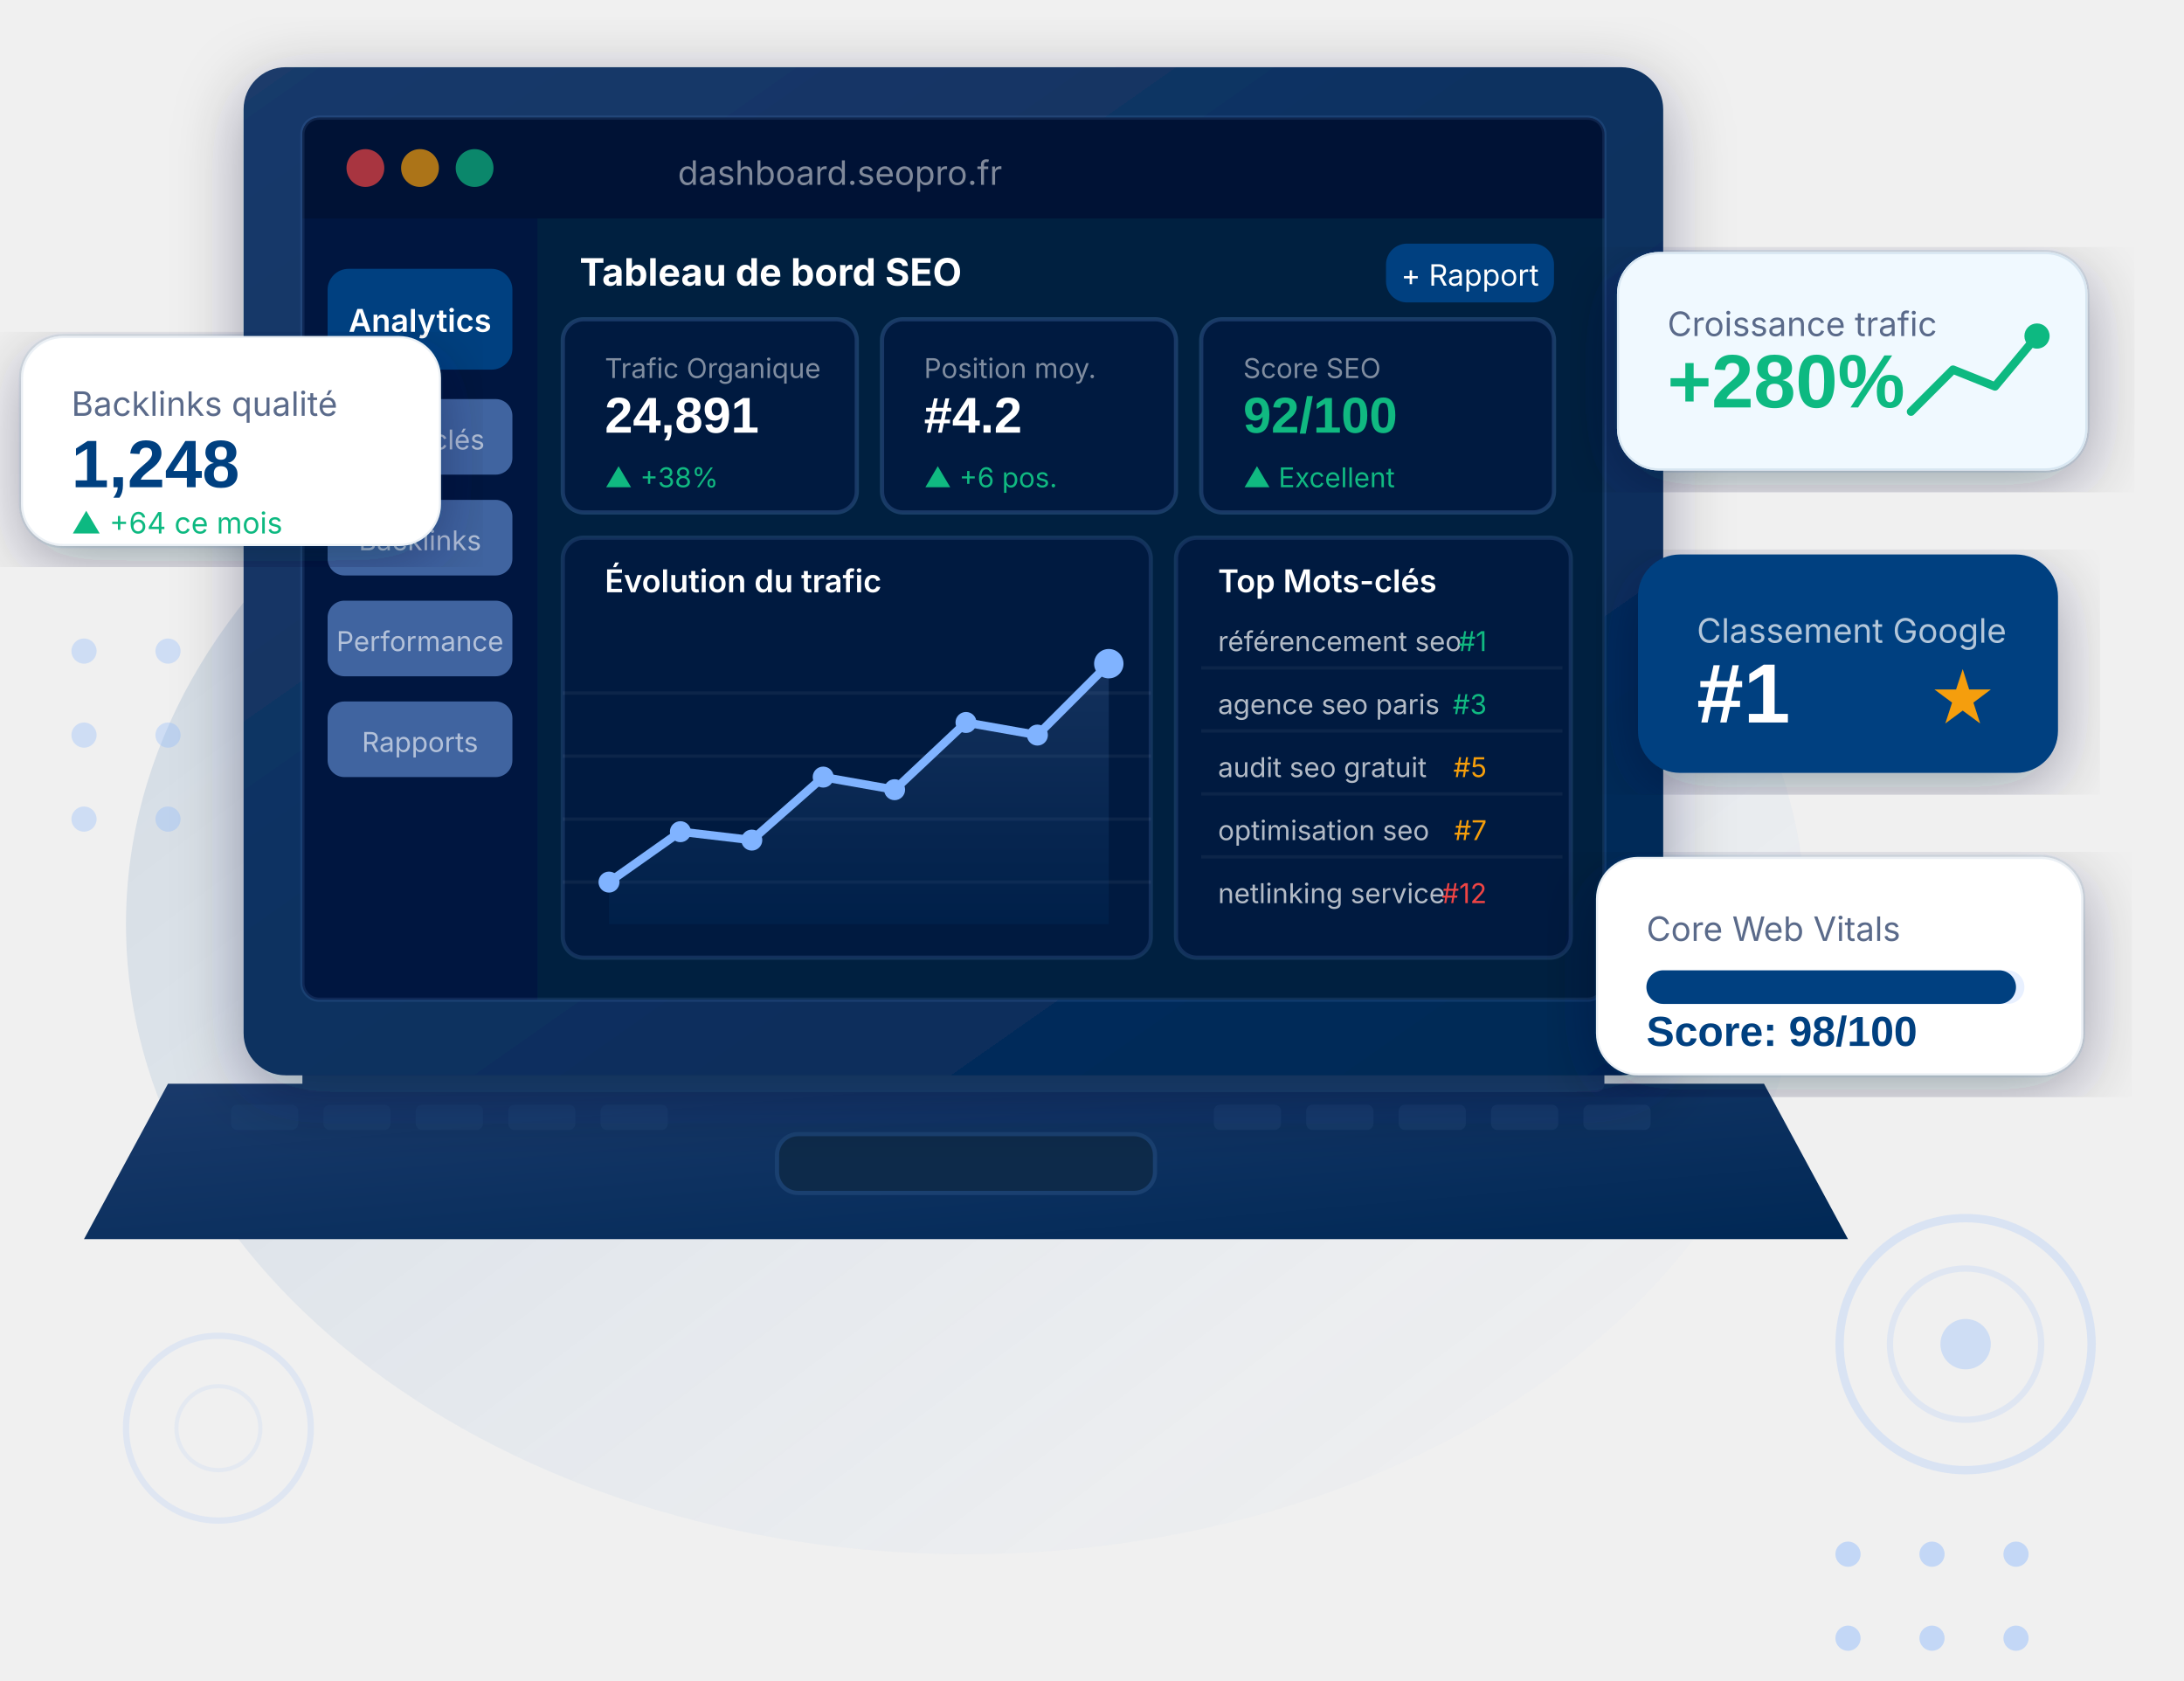
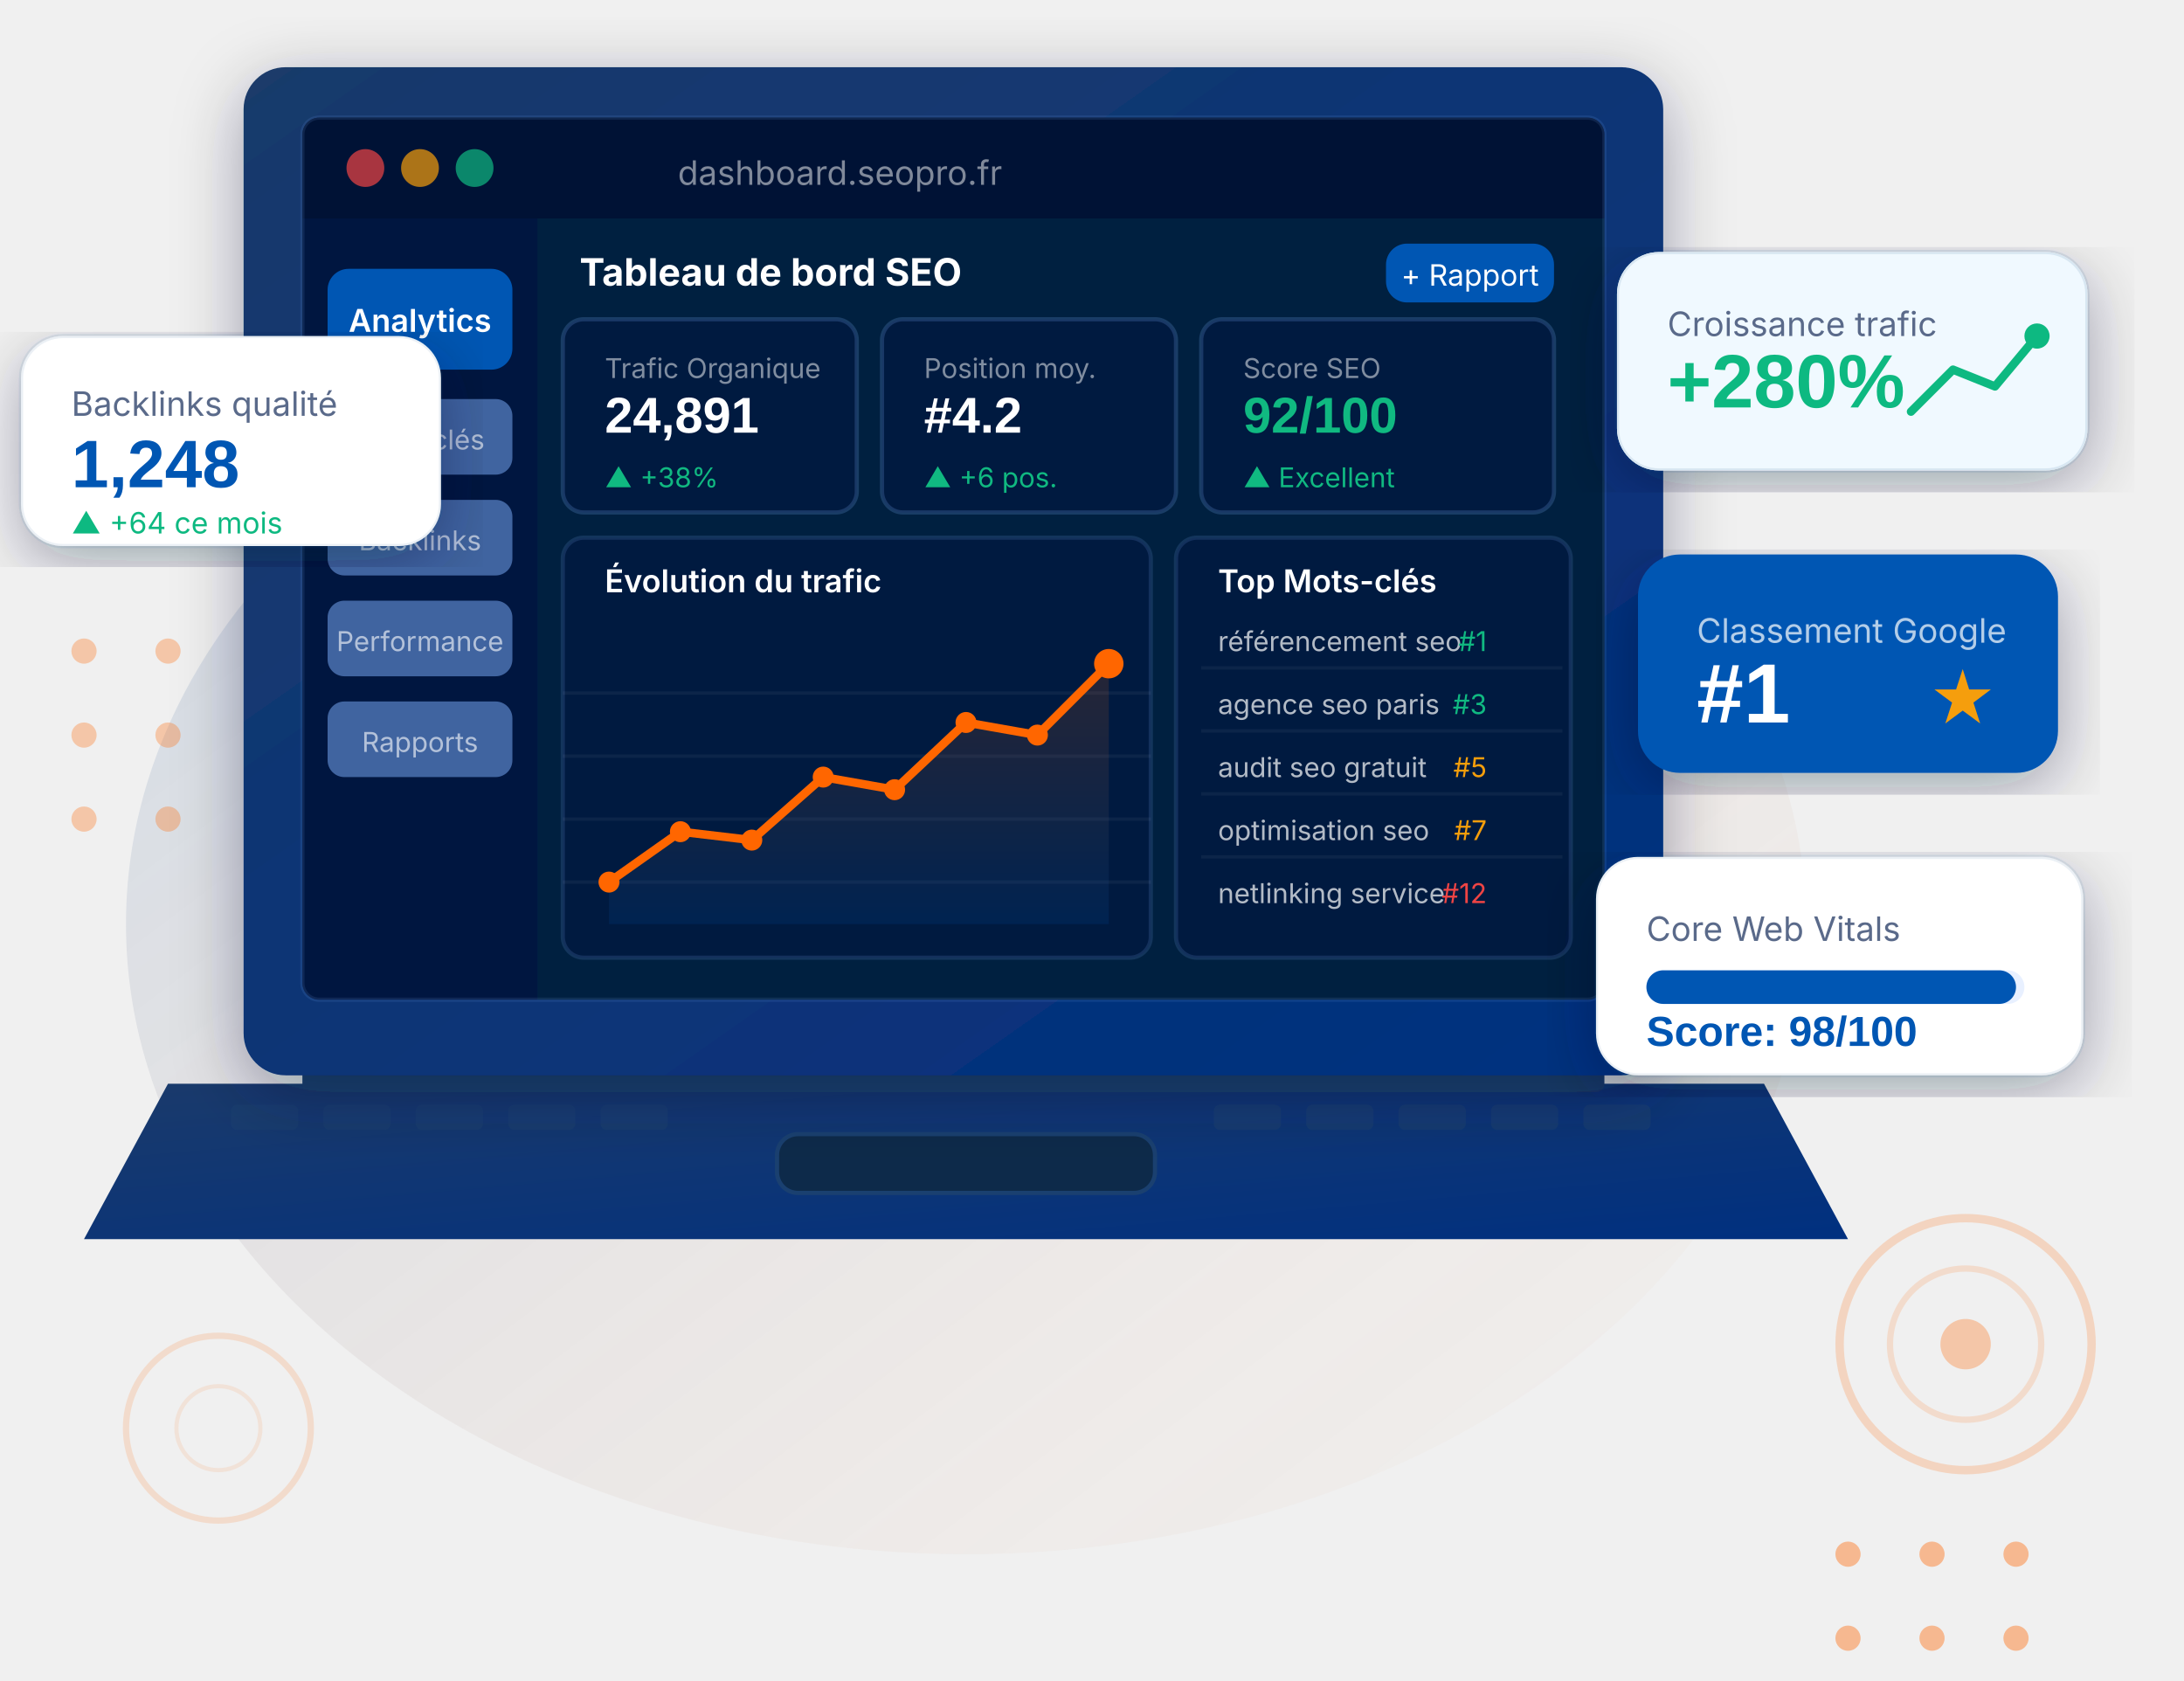
<svg xmlns="http://www.w3.org/2000/svg" viewBox="0 0 520 400" fill="none">
  <defs>
    <linearGradient id="laptopBodyGrad" x1="0%" y1="0%" x2="100%" y2="100%">
      <stop offset="0%" stop-color="#1a3a6b" />
-       <stop offset="100%" stop-color="#002855" />
+       <stop offset="100%" stop-color="#003080" />
    </linearGradient>
    <linearGradient id="screenGrad" x1="0%" y1="0%" x2="100%" y2="100%">
      <stop offset="0%" stop-color="#001a3a" />
      <stop offset="100%" stop-color="#002060" />
    </linearGradient>
    <linearGradient id="barGreen" x1="0%" y1="0%" x2="0%" y2="100%">
      <stop offset="0%" stop-color="#10b981" />
      <stop offset="100%" stop-color="#059669" />
    </linearGradient>
    <linearGradient id="barBlue" x1="0%" y1="0%" x2="0%" y2="100%">
-       <stop offset="0%" stop-color="#80b3ff" />
-       <stop offset="100%" stop-color="#004080" />
+       <stop offset="0%" stop-color="#ff6600" />
+       <stop offset="100%" stop-color="#0056b3" />
    </linearGradient>
    <linearGradient id="glowBlue" x1="0%" y1="0%" x2="100%" y2="100%">
-       <stop offset="0%" stop-color="#004080" stop-opacity="0.3" />
-       <stop offset="100%" stop-color="#80b3ff" stop-opacity="0" />
+       <stop offset="0%" stop-color="#0056b3" stop-opacity="0.3" />
+       <stop offset="100%" stop-color="#ff6600" stop-opacity="0" />
    </linearGradient>
    <filter id="cardShadow">
      <feDropShadow dx="0" dy="4" stdDeviation="8" flood-color="#001a3a" flood-opacity="0.35" />
    </filter>
    <filter id="glowFilter">
      <feGaussianBlur stdDeviation="6" result="blur" />
      <feMerge>
        <feMergeNode in="blur" />
        <feMergeNode in="SourceGraphic" />
      </feMerge>
    </filter>
    <clipPath id="screenClip">
      <rect x="72" y="28" width="310" height="210" rx="4" />
    </clipPath>
  </defs>
  <ellipse cx="230" cy="220" rx="200" ry="150" fill="url(#glowBlue)" opacity="0.5" />
  <path d="M40 258 L420 258 L440 295 L20 295 Z" fill="url(#laptopBodyGrad)" rx="4" />
  <rect x="185" y="270" width="90" height="14" rx="5" fill="#0d2a4a" stroke="#1a4070" stroke-width="1" />
  <g fill="#1a4070" opacity="0.6">
    <rect x="55" y="263" width="16" height="6" rx="1.5" />
    <rect x="77" y="263" width="16" height="6" rx="1.5" />
    <rect x="99" y="263" width="16" height="6" rx="1.5" />
    <rect x="121" y="263" width="16" height="6" rx="1.5" />
    <rect x="143" y="263" width="16" height="6" rx="1.5" />
    <rect x="289" y="263" width="16" height="6" rx="1.5" />
    <rect x="311" y="263" width="16" height="6" rx="1.5" />
    <rect x="333" y="263" width="16" height="6" rx="1.5" />
    <rect x="355" y="263" width="16" height="6" rx="1.5" />
    <rect x="377" y="263" width="16" height="6" rx="1.5" />
  </g>
  <rect x="72" y="254" width="310" height="6" rx="2" fill="#1a3a6b" />
  <rect x="58" y="16" width="338" height="240" rx="10" fill="url(#laptopBodyGrad)" filter="url(#cardShadow)" />
  <rect x="72" y="28" width="310" height="210" rx="4" fill="url(#screenGrad)" />
  <g clip-path="url(#screenClip)">
    <rect x="72" y="28" width="310" height="24" fill="#001235" />
    <circle cx="87" cy="40" r="4.5" fill="#ef4444" opacity="0.7" />
    <circle cx="100" cy="40" r="4.5" fill="#f59e0b" opacity="0.7" />
    <circle cx="113" cy="40" r="4.5" fill="#10b981" opacity="0.7" />
    <text x="200" y="44" font-family="Inter, Arial, sans-serif" font-size="8" fill="rgba(255,255,255,0.5)" text-anchor="middle">dashboard.seopro.fr</text>
    <rect x="72" y="52" width="56" height="186" fill="#001640" />
-     <rect x="78" y="64" width="44" height="24" rx="5" fill="#004080" />
+     <rect x="78" y="64" width="44" height="24" rx="5" fill="#0056b3" />
    <text x="100" y="79" font-family="Inter, Arial, sans-serif" font-size="7.5" fill="white" text-anchor="middle" font-weight="600">Analytics</text>
    <g fill="rgba(128,179,255,0.5)">
      <rect x="78" y="95" width="44" height="18" rx="4" />
      <rect x="78" y="119" width="44" height="18" rx="4" />
      <rect x="78" y="143" width="44" height="18" rx="4" />
      <rect x="78" y="167" width="44" height="18" rx="4" />
    </g>
    <text x="100" y="107" font-family="Inter, Arial, sans-serif" font-size="6.5" fill="rgba(255,255,255,0.6)" text-anchor="middle">Mots-clés</text>
    <text x="100" y="131" font-family="Inter, Arial, sans-serif" font-size="6.5" fill="rgba(255,255,255,0.6)" text-anchor="middle">Backlinks</text>
    <text x="100" y="155" font-family="Inter, Arial, sans-serif" font-size="6.5" fill="rgba(255,255,255,0.6)" text-anchor="middle">Performance</text>
    <text x="100" y="179" font-family="Inter, Arial, sans-serif" font-size="6.5" fill="rgba(255,255,255,0.6)" text-anchor="middle">Rapports</text>
    <rect x="128" y="52" width="254" height="186" fill="#002040" />
    <text x="138" y="68" font-family="Inter, Arial, sans-serif" font-size="9" fill="white" font-weight="700">Tableau de bord SEO</text>
-     <rect x="330" y="58" width="40" height="14" rx="5" fill="#004080" />
+     <rect x="330" y="58" width="40" height="14" rx="5" fill="#0056b3" />
    <text x="350" y="68" font-family="Inter, Arial, sans-serif" font-size="7" fill="white" text-anchor="middle">+ Rapport</text>
    <rect x="134" y="76" width="70" height="46" rx="5" fill="#001a40" stroke="rgba(128,179,255,0.2)" stroke-width="1" />
    <text x="144" y="90" font-family="Inter, Arial, sans-serif" font-size="6.5" fill="rgba(255,255,255,0.5)">Trafic Organique</text>
    <text x="144" y="103" font-family="Montserrat, Arial, sans-serif" font-size="12" fill="white" font-weight="700">24,891</text>
    <text x="144" y="116" font-family="Inter, Arial, sans-serif" font-size="6.5" fill="#10b981">▲ +38%</text>
    <rect x="210" y="76" width="70" height="46" rx="5" fill="#001a40" stroke="rgba(128,179,255,0.2)" stroke-width="1" />
    <text x="220" y="90" font-family="Inter, Arial, sans-serif" font-size="6.5" fill="rgba(255,255,255,0.5)">Position moy.</text>
    <text x="220" y="103" font-family="Montserrat, Arial, sans-serif" font-size="12" fill="white" font-weight="700">#4.2</text>
    <text x="220" y="116" font-family="Inter, Arial, sans-serif" font-size="6.5" fill="#10b981">▲ +6 pos.</text>
    <rect x="286" y="76" width="84" height="46" rx="5" fill="#001a40" stroke="rgba(128,179,255,0.2)" stroke-width="1" />
    <text x="296" y="90" font-family="Inter, Arial, sans-serif" font-size="6.5" fill="rgba(255,255,255,0.5)">Score SEO</text>
    <text x="296" y="103" font-family="Montserrat, Arial, sans-serif" font-size="12" fill="#10b981" font-weight="700">92/100</text>
    <text x="296" y="116" font-family="Inter, Arial, sans-serif" font-size="6.5" fill="#10b981">▲ Excellent</text>
    <rect x="134" y="128" width="140" height="100" rx="5" fill="#001a40" stroke="rgba(128,179,255,0.15)" stroke-width="1" />
    <text x="144" y="141" font-family="Inter, Arial, sans-serif" font-size="7.5" fill="white" font-weight="600">Évolution du trafic</text>
    <g stroke="rgba(255,255,255,0.05)" stroke-width="0.8">
      <line x1="134" y1="165" x2="274" y2="165" />
      <line x1="134" y1="180" x2="274" y2="180" />
      <line x1="134" y1="195" x2="274" y2="195" />
      <line x1="134" y1="210" x2="274" y2="210" />
    </g>
    <path d="M145,210 L162,198 L179,200 L196,185 L213,188 L230,172 L247,175 L264,158 L264,220 L145,220 Z" fill="url(#barBlue)" opacity="0.15" />
-     <polyline points="145,210 162,198 179,200 196,185 213,188 230,172 247,175 264,158" fill="none" stroke="#80b3ff" stroke-width="2" stroke-linecap="round" stroke-linejoin="round" />
-     <g fill="#80b3ff">
+     <polyline points="145,210 162,198 179,200 196,185 213,188 230,172 247,175 264,158" fill="none" stroke="#ff6600" stroke-width="2" stroke-linecap="round" stroke-linejoin="round" />
+     <g fill="#ff6600">
      <circle cx="145" cy="210" r="2.5" />
      <circle cx="162" cy="198" r="2.5" />
      <circle cx="179" cy="200" r="2.5" />
      <circle cx="196" cy="185" r="2.5" />
      <circle cx="213" cy="188" r="2.5" />
      <circle cx="230" cy="172" r="2.5" />
      <circle cx="247" cy="175" r="2.5" />
      <circle cx="264" cy="158" r="3.5" />
    </g>
    <rect x="280" y="128" width="94" height="100" rx="5" fill="#001a40" stroke="rgba(128,179,255,0.15)" stroke-width="1" />
    <text x="290" y="141" font-family="Inter, Arial, sans-serif" font-size="7.5" fill="white" font-weight="600">Top Mots-clés</text>
    <g font-family="Inter, Arial, sans-serif" font-size="6.5">
      <text x="290" y="155" fill="rgba(255,255,255,0.7)">référencement seo</text>
      <text x="354" y="155" fill="#10b981" text-anchor="end">#1</text>
      <line x1="286" y1="159" x2="372" y2="159" stroke="rgba(255,255,255,0.05)" stroke-width="0.8" />
      <text x="290" y="170" fill="rgba(255,255,255,0.7)">agence seo paris</text>
      <text x="354" y="170" fill="#10b981" text-anchor="end">#3</text>
      <line x1="286" y1="174" x2="372" y2="174" stroke="rgba(255,255,255,0.05)" stroke-width="0.8" />
      <text x="290" y="185" fill="rgba(255,255,255,0.7)">audit seo gratuit</text>
      <text x="354" y="185" fill="#f59e0b" text-anchor="end">#5</text>
      <line x1="286" y1="189" x2="372" y2="189" stroke="rgba(255,255,255,0.05)" stroke-width="0.8" />
      <text x="290" y="200" fill="rgba(255,255,255,0.7)">optimisation seo</text>
      <text x="354" y="200" fill="#f59e0b" text-anchor="end">#7</text>
      <line x1="286" y1="204" x2="372" y2="204" stroke="rgba(255,255,255,0.05)" stroke-width="0.8" />
      <text x="290" y="215" fill="rgba(255,255,255,0.7)">netlinking service</text>
      <text x="354" y="215" fill="#ef4444" text-anchor="end">#12</text>
    </g>
  </g>
  <rect x="72" y="28" width="310" height="210" rx="4" fill="none" stroke="rgba(128,179,255,0.12)" stroke-width="1" />
  <g filter="url(#cardShadow)" transform="translate(385, 60)">
    <rect width="112" height="52" rx="10" fill="white" />
    <rect width="112" height="52" rx="10" fill="#f0f9ff" stroke="rgba(0,64,128,0.1)" stroke-width="1" />
    <text x="12" y="20" font-family="Inter, Arial, sans-serif" font-size="8" fill="#5a6a8a">Croissance trafic</text>
    <text x="12" y="37" font-family="Montserrat, Arial, sans-serif" font-size="18" fill="#10b981" font-weight="800">+280%</text>
    <polyline points="70,38 80,28 90,32 100,20" fill="none" stroke="#10b981" stroke-width="2" stroke-linecap="round" stroke-linejoin="round" />
    <circle cx="100" cy="20" r="3" fill="#10b981" />
  </g>
  <g filter="url(#cardShadow)" transform="translate(390, 132)">
-     <rect width="100" height="52" rx="10" fill="#004080" />
+     <rect width="100" height="52" rx="10" fill="#0056b3" />
    <text x="14" y="21" font-family="Inter, Arial, sans-serif" font-size="8" fill="rgba(255,255,255,0.7)">Classement Google</text>
    <text x="14" y="40" font-family="Montserrat, Arial, sans-serif" font-size="20" fill="white" font-weight="900">#1</text>
    <text x="70" y="40" font-size="18" fill="#f59e0b">★</text>
  </g>
  <g filter="url(#cardShadow)" transform="translate(380, 204)">
    <rect width="116" height="52" rx="10" fill="white" stroke="rgba(0,64,128,0.08)" stroke-width="1" />
    <text x="12" y="20" font-family="Inter, Arial, sans-serif" font-size="8" fill="#5a6a8a">Core Web Vitals</text>
    <rect x="12" y="27" width="90" height="8" rx="4" fill="#e8f0ff" />
-     <rect x="12" y="27" width="88" height="8" rx="4" fill="#004080" />
-     <text x="12" y="45" font-family="Montserrat, Arial, sans-serif" font-size="10" fill="#004080" font-weight="700">Score: 98/100</text>
+     <rect x="12" y="27" width="88" height="8" rx="4" fill="#0056b3" />
+     <text x="12" y="45" font-family="Montserrat, Arial, sans-serif" font-size="10" fill="#0056b3" font-weight="700">Score: 98/100</text>
  </g>
  <g filter="url(#cardShadow)" transform="translate(5, 80)">
    <rect width="100" height="50" rx="10" fill="white" stroke="rgba(0,64,128,0.08)" stroke-width="1" />
    <text x="12" y="19" font-family="Inter, Arial, sans-serif" font-size="8" fill="#5a6a8a">Backlinks qualité</text>
-     <text x="12" y="36" font-family="Montserrat, Arial, sans-serif" font-size="16" fill="#004080" font-weight="800">1,248</text>
+     <text x="12" y="36" font-family="Montserrat, Arial, sans-serif" font-size="16" fill="#0056b3" font-weight="800">1,248</text>
    <text x="12" y="47" font-family="Inter, Arial, sans-serif" font-size="7" fill="#10b981">▲ +64 ce mois</text>
  </g>
-   <circle cx="468" cy="320" r="30" fill="none" stroke="#80b3ff" stroke-opacity="0.2" stroke-width="2" />
-   <circle cx="468" cy="320" r="18" fill="none" stroke="#80b3ff" stroke-opacity="0.15" stroke-width="1.5" />
-   <circle cx="468" cy="320" r="6" fill="#80b3ff" fill-opacity="0.3" />
-   <circle cx="52" cy="340" r="22" fill="none" stroke="#80b3ff" stroke-opacity="0.15" stroke-width="1.5" />
-   <circle cx="52" cy="340" r="10" fill="none" stroke="#80b3ff" stroke-opacity="0.1" stroke-width="1" />
-   <g fill="#80b3ff" fill-opacity="0.4">
+   <circle cx="468" cy="320" r="30" fill="none" stroke="#ff6600" stroke-opacity="0.2" stroke-width="2" />
+   <circle cx="468" cy="320" r="18" fill="none" stroke="#ff6600" stroke-opacity="0.15" stroke-width="1.5" />
+   <circle cx="468" cy="320" r="6" fill="#ff6600" fill-opacity="0.3" />
+   <circle cx="52" cy="340" r="22" fill="none" stroke="#ff6600" stroke-opacity="0.15" stroke-width="1.5" />
+   <circle cx="52" cy="340" r="10" fill="none" stroke="#ff6600" stroke-opacity="0.1" stroke-width="1" />
+   <g fill="#ff6600" fill-opacity="0.4">
    <circle cx="440" cy="370" r="3" />
    <circle cx="460" cy="370" r="3" />
    <circle cx="480" cy="370" r="3" />
    <circle cx="440" cy="390" r="3" />
    <circle cx="460" cy="390" r="3" />
    <circle cx="480" cy="390" r="3" />
  </g>
-   <g fill="#80b3ff" fill-opacity="0.3">
+   <g fill="#ff6600" fill-opacity="0.3">
    <circle cx="20" cy="155" r="3" />
    <circle cx="40" cy="155" r="3" />
    <circle cx="20" cy="175" r="3" />
    <circle cx="40" cy="175" r="3" />
    <circle cx="20" cy="195" r="3" />
    <circle cx="40" cy="195" r="3" />
  </g>
</svg>
